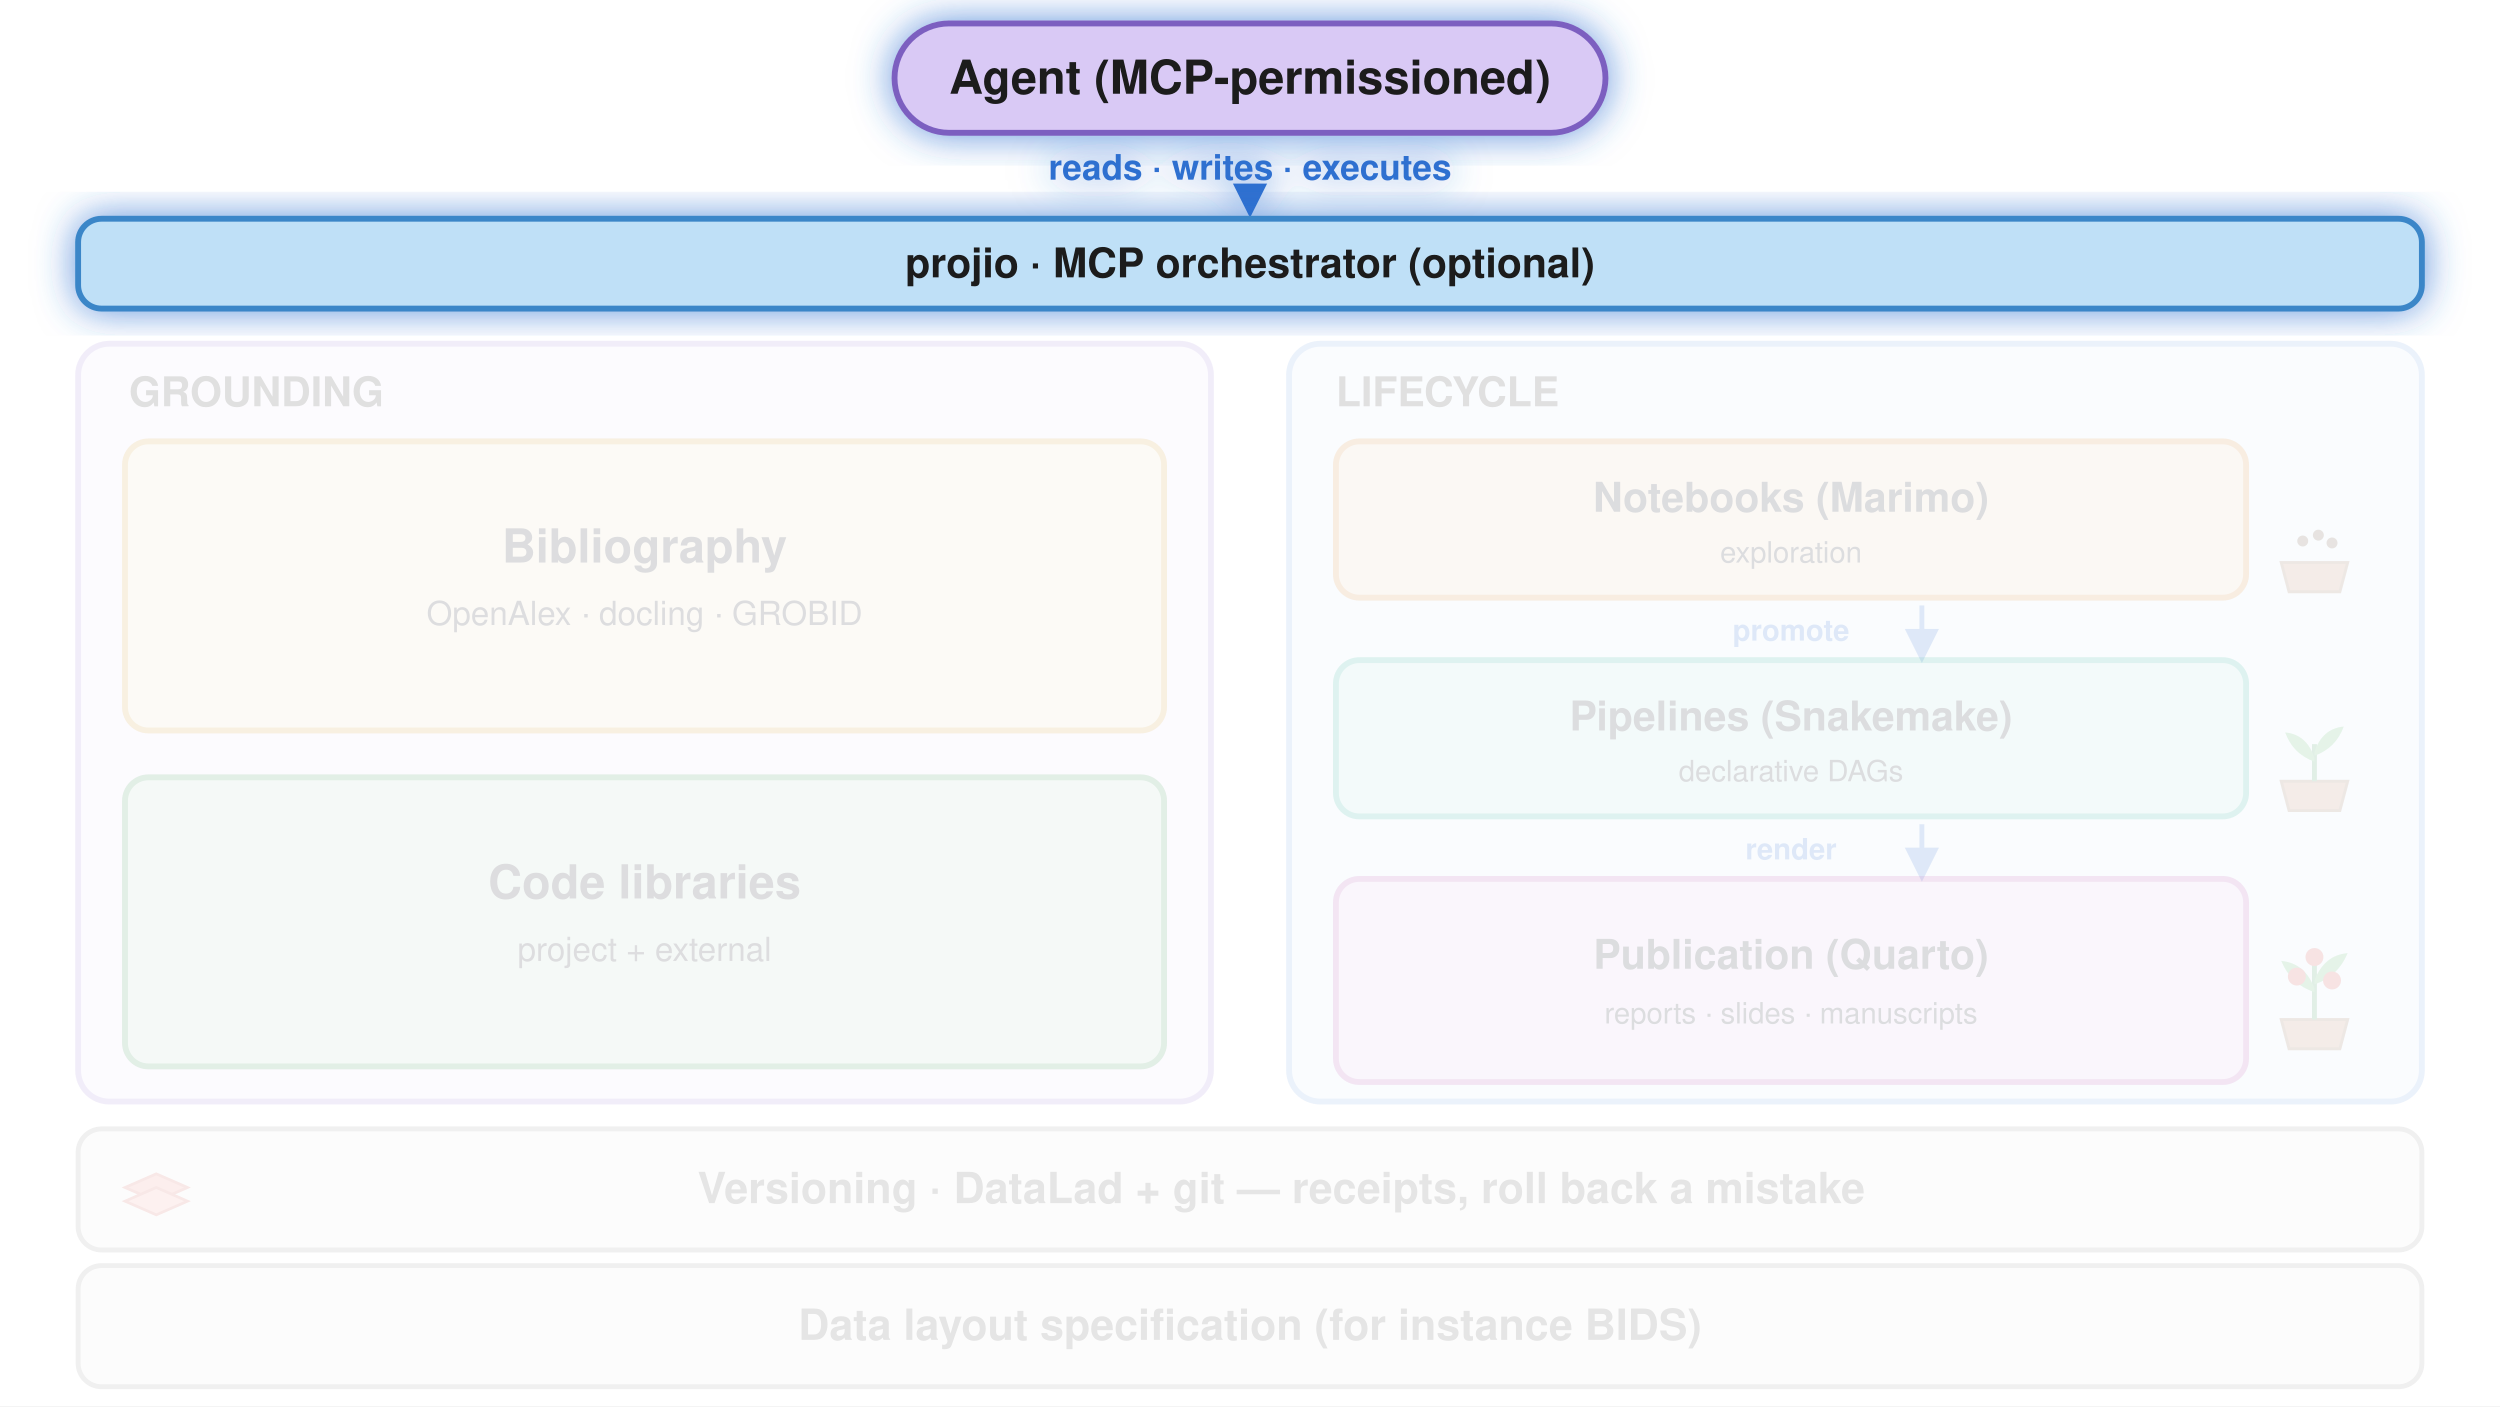
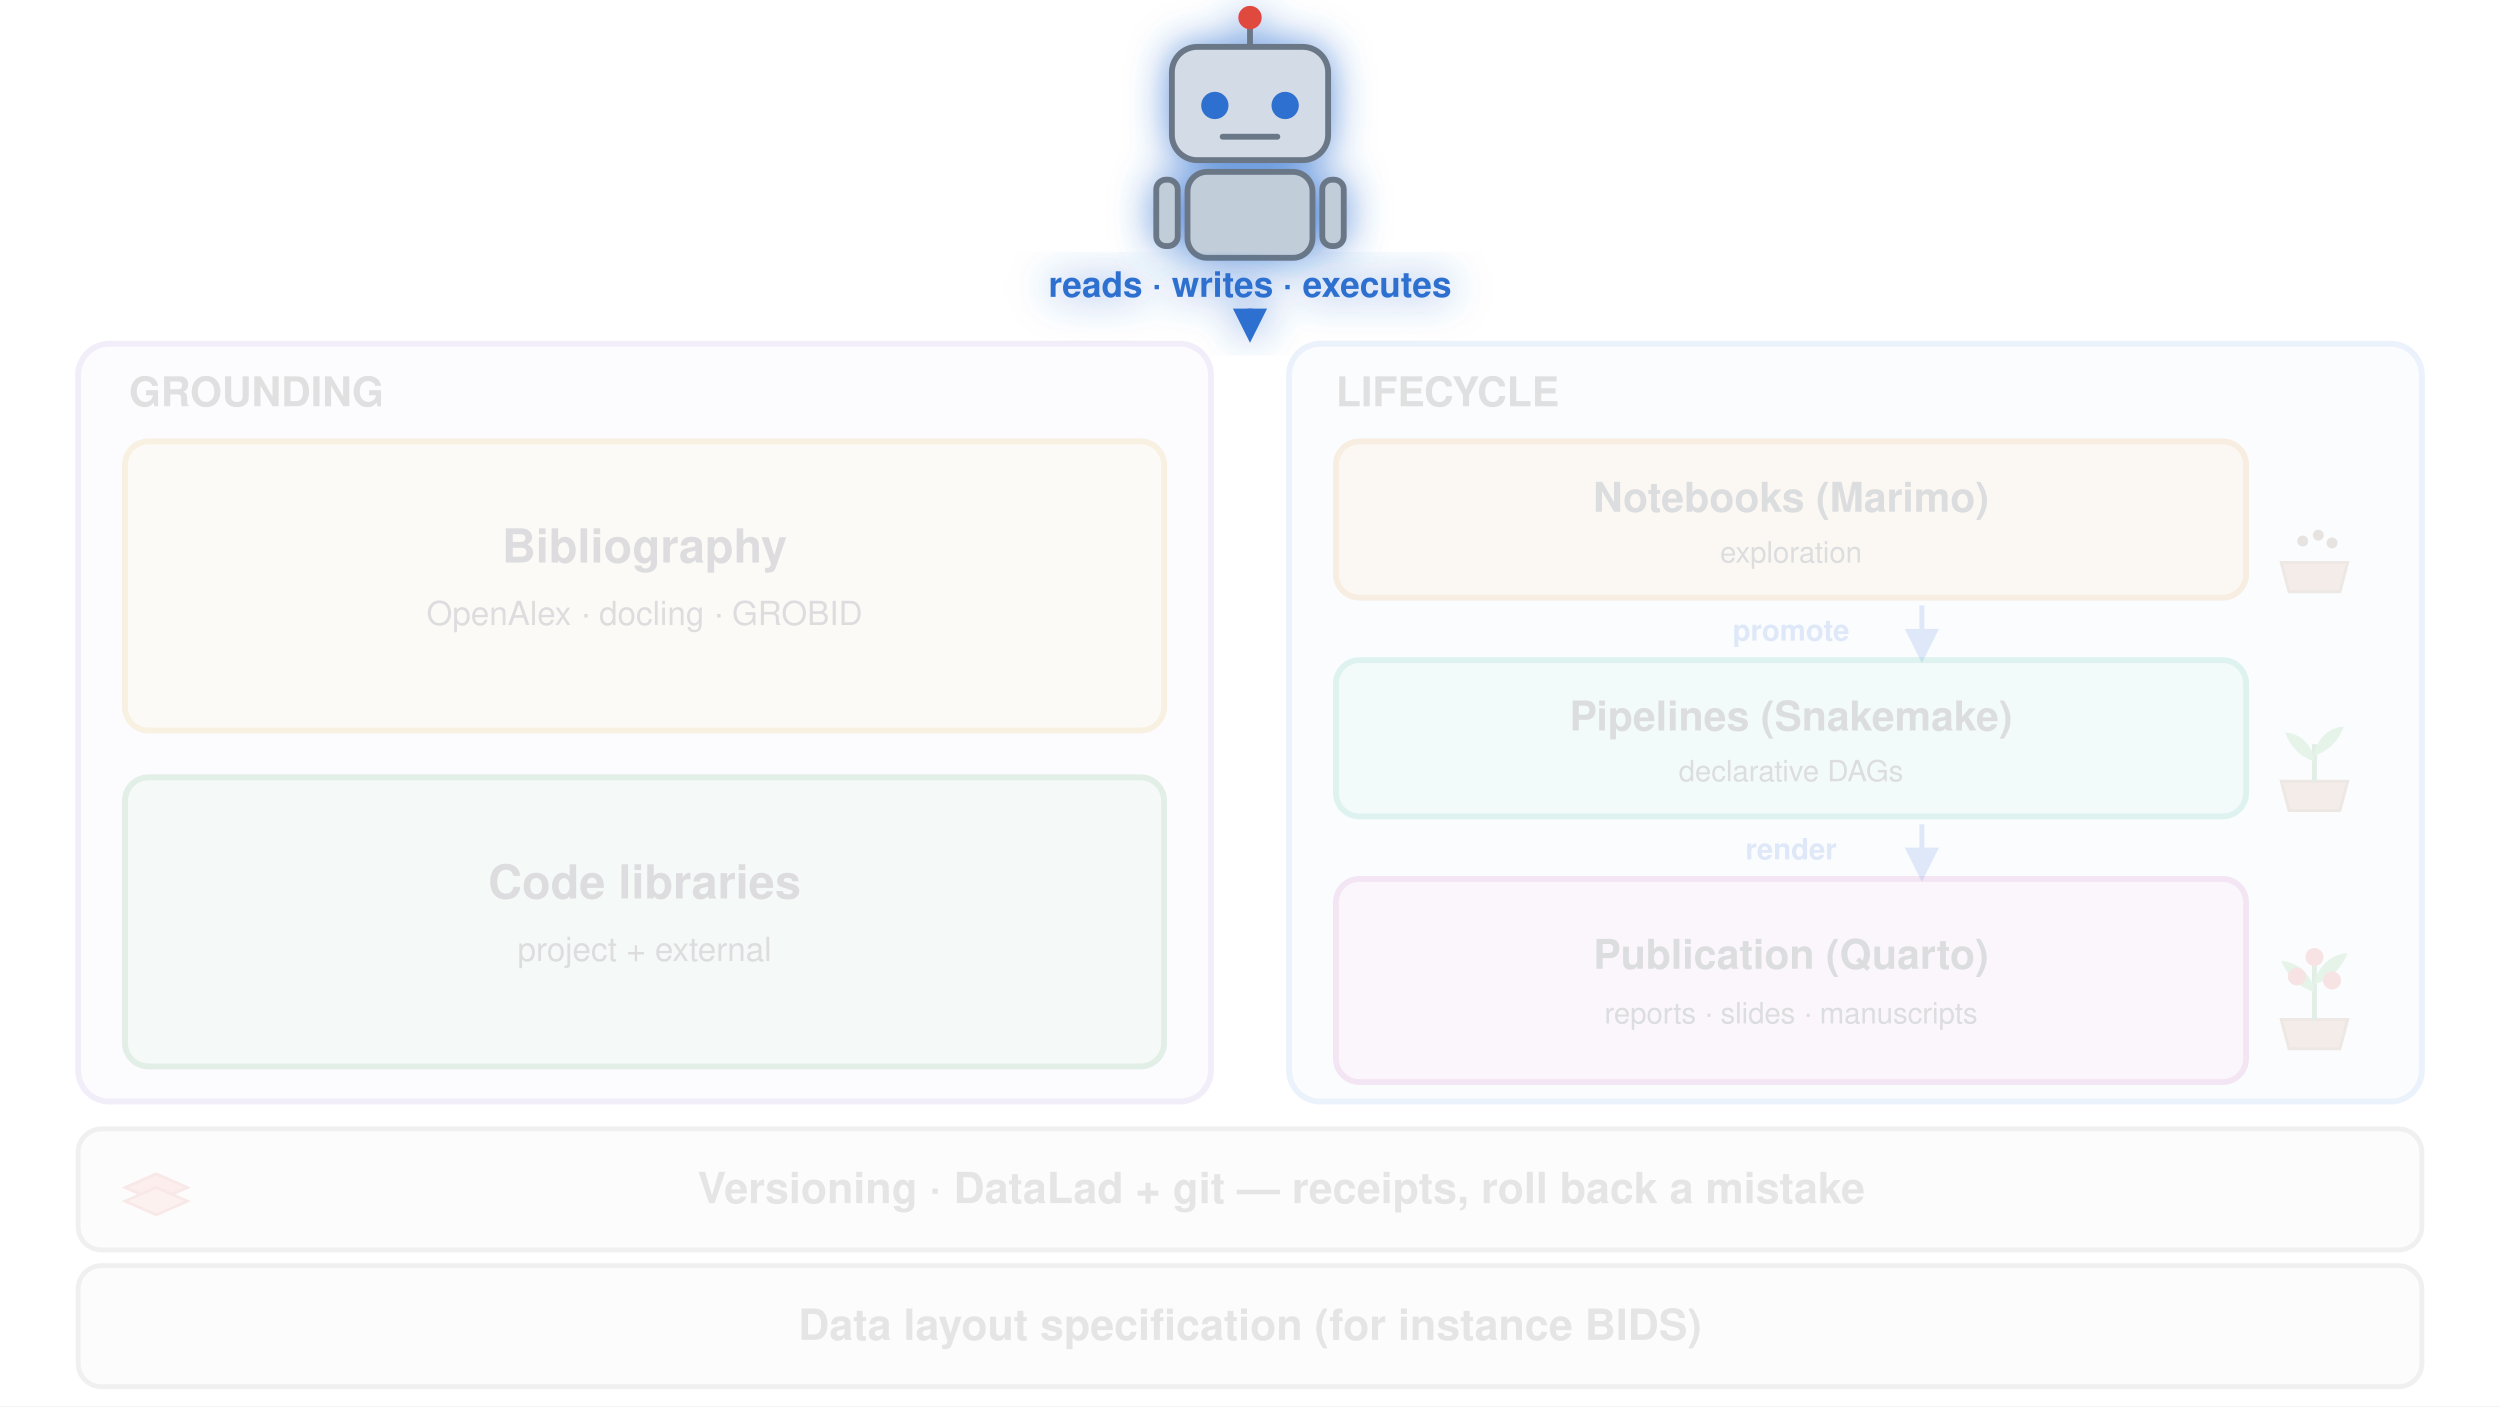
<svg xmlns="http://www.w3.org/2000/svg" viewBox="0 0 1280 720" font-family="Helvetica Neue, Helvetica, Arial, sans-serif">
  <defs>
    <filter id="glow" x="-30%" y="-30%" width="160%" height="160%">
      <feDropShadow dx="0" dy="0" stdDeviation="10" flood-color="#2f6fd0" flood-opacity="0.75" />
    </filter>
    <marker id="arr" viewBox="0 0 10 10" refX="8" refY="5" markerWidth="7" markerHeight="7" orient="auto-start-reverse">
      <path d="M0 0 L10 5 L0 10 z" fill="#2f6fd0" />
    </marker>
  </defs>
  <style>
    text { fill: #1a1a1a; }
    .lab { font-weight: 700; }
    .accent { fill: #2f6fd0; font-weight: 700; }
    .muted { fill: #3f3f3f; }
    #g-ground,#g-biblio,#g-code,#g-life,#g-notebooks,#g-promote,#g-pipelines,#g-render,#g-publication,#g-plant-seed,#g-plant-sprout,#g-plant-fruit,#g-datalad,#g-bids{opacity:0.14;}
-     #g-agent,#g-projio,#g-execarrow{filter:url(#glow);}
+     #g-agent,#g-execarrow{filter:url(#glow);}
  </style>
  <rect x="0" y="0" width="1280" height="720" fill="#ffffff" />
  <g class="blk" id="g-agent">
-     <rect x="458" y="12" width="364" height="56" rx="28" fill="#d9c9f5" stroke="#7c5fc0" stroke-width="3" />
-     <text x="640" y="48" text-anchor="middle" font-size="24" class="lab">Agent (MCP-permissioned)</text>
+     <line x1="640" y1="24" x2="640" y2="14" stroke="#6b7787" stroke-width="3" />
+     <circle cx="640" cy="9" r="6" fill="#e0483d" />
+     <rect x="600" y="24" width="80" height="58" rx="13" fill="#d3dbe6" stroke="#6b7787" stroke-width="3" />
+     <circle cx="622" cy="54" r="7" fill="#2f6fd0" />
+     <circle cx="658" cy="54" r="7" fill="#2f6fd0" />
+     <line x1="626" y1="70" x2="654" y2="70" stroke="#6b7787" stroke-width="3" stroke-linecap="round" />
+     <rect x="608" y="88" width="64" height="44" rx="10" fill="#c2cdda" stroke="#6b7787" stroke-width="3" />
+     <rect x="592" y="92" width="11" height="34" rx="5" fill="#c2cdda" stroke="#6b7787" stroke-width="3" />
+     <rect x="677" y="92" width="11" height="34" rx="5" fill="#c2cdda" stroke="#6b7787" stroke-width="3" />
  </g>
  <g class="blk" id="g-execarrow">
-     <text x="640" y="92" text-anchor="middle" font-size="18" class="accent">reads · writes · executes</text>
-     <line x1="640" y1="98" x2="640" y2="108" stroke="#2f6fd0" stroke-width="2.5" marker-end="url(#arr)" />
-   </g>
-   <g class="blk" id="g-projio">
-     <rect x="40" y="112" width="1200" height="46" rx="12" fill="#bfe0f7" stroke="#3a86c8" stroke-width="3" />
-     <text x="640" y="142" text-anchor="middle" font-size="21" class="lab">projio · MCP orchestrator (optional)</text>
+     <text x="640" y="152" text-anchor="middle" font-size="18" class="accent">reads · writes · executes</text>
+     <line x1="640" y1="158" x2="640" y2="172" stroke="#2f6fd0" stroke-width="2.5" marker-end="url(#arr)" />
  </g>
  <g class="blk" id="g-ground">
    <rect x="40" y="176" width="580" height="388" rx="16" fill="#ece4fb" stroke="#9b7fd4" stroke-width="3" />
    <text x="66" y="208" font-size="21" class="lab" fill="#6b4fb0">GROUNDING</text>
  </g>
  <g class="blk" id="g-biblio">
    <rect x="64" y="226" width="532" height="148" rx="12" fill="#fdf3c7" stroke="#e0a92e" stroke-width="3" />
    <text x="330" y="288" text-anchor="middle" font-size="24" class="lab">Bibliography</text>
    <text x="330" y="320" text-anchor="middle" font-size="17">OpenAlex · docling · GROBID</text>
  </g>
  <g class="blk" id="g-code">
    <rect x="64" y="398" width="532" height="148" rx="12" fill="#cdeccd" stroke="#3f9d4f" stroke-width="3" />
    <text x="330" y="460" text-anchor="middle" font-size="24" class="lab">Code libraries</text>
    <text x="330" y="492" text-anchor="middle" font-size="17">project + external</text>
  </g>
  <g class="blk" id="g-life">
    <rect x="660" y="176" width="580" height="388" rx="16" fill="#dbe8fb" stroke="#6f9fe0" stroke-width="3" />
    <text x="684" y="208" font-size="21" class="lab" fill="#3a6fb0">LIFECYCLE</text>
  </g>
  <g class="blk" id="g-notebooks">
    <rect x="684" y="226" width="466" height="80" rx="12" fill="#ffe0b8" stroke="#e8912e" stroke-width="3" />
    <text x="917" y="262" text-anchor="middle" font-size="21" class="lab">Notebooks (Marimo)</text>
    <text x="917" y="288" text-anchor="middle" font-size="15">exploration</text>
  </g>
  <g class="blk" id="g-promote">
    <text x="917" y="328" text-anchor="middle" font-size="15" class="accent">promote</text>
    <line x1="984" y1="310" x2="984" y2="336" stroke="#2f6fd0" stroke-width="2.5" marker-end="url(#arr)" />
  </g>
  <g class="blk" id="g-pipelines">
    <rect x="684" y="338" width="466" height="80" rx="12" fill="#c8f0e2" stroke="#2bb996" stroke-width="3" />
    <text x="917" y="374" text-anchor="middle" font-size="21" class="lab">Pipelines (Snakemake)</text>
    <text x="917" y="400" text-anchor="middle" font-size="15">declarative DAGs</text>
  </g>
  <g class="blk" id="g-render">
    <text x="917" y="440" text-anchor="middle" font-size="15" class="accent">render</text>
    <line x1="984" y1="422" x2="984" y2="448" stroke="#2f6fd0" stroke-width="2.5" marker-end="url(#arr)" />
  </g>
  <g class="blk" id="g-publication">
    <rect x="684" y="450" width="466" height="104" rx="12" fill="#f6d6f2" stroke="#c25bb0" stroke-width="3" />
    <text x="917" y="496" text-anchor="middle" font-size="21" class="lab">Publication (Quarto)</text>
    <text x="917" y="524" text-anchor="middle" font-size="15">reports · slides · manuscripts</text>
  </g>
  <g class="blk" id="g-plant-seed">
    <path d="M1168 288 h34 l-4 15 h-26 z" fill="#c98a5e" stroke="#9c6a44" stroke-width="1.5" />
    <circle cx="1179" cy="277" r="2.8" fill="#6b4b2a" />
    <circle cx="1187" cy="274" r="2.8" fill="#6b4b2a" />
    <circle cx="1194" cy="278" r="2.8" fill="#6b4b2a" />
  </g>
  <g class="blk" id="g-plant-sprout">
    <path d="M1168 400 h34 l-4 15 h-26 z" fill="#c98a5e" stroke="#9c6a44" stroke-width="1.5" />
    <line x1="1185" y1="400" x2="1185" y2="381" stroke="#3f9d4f" stroke-width="2.5" />
    <path d="M1185 390 q-11 -4 -15 -15 q11 1 15 13 z" fill="#5cbf62" />
    <path d="M1185 387 q11 -4 15 -15 q-11 1 -15 13 z" fill="#5cbf62" />
  </g>
  <g class="blk" id="g-plant-fruit">
    <path d="M1168 522 h34 l-4 15 h-26 z" fill="#c98a5e" stroke="#9c6a44" stroke-width="1.5" />
    <line x1="1185" y1="522" x2="1185" y2="491" stroke="#3f9d4f" stroke-width="2.5" />
    <path d="M1185 508 q-12 -4 -17 -16 q12 1 17 14 z" fill="#5cbf62" />
    <path d="M1185 504 q12 -4 17 -16 q-12 1 -17 14 z" fill="#5cbf62" />
    <circle cx="1176" cy="500" r="4.6" fill="#e0483d" />
    <circle cx="1194" cy="502" r="4.6" fill="#e0483d" />
    <circle cx="1185" cy="490" r="4.6" fill="#e0483d" />
  </g>
  <g class="blk" id="g-datalad">
    <rect x="40" y="578" width="1200" height="62" rx="12" fill="#ececec" stroke="#8f8f8f" stroke-width="2.5" />
    <g>
      <path d="M64 608 l16 -7 l16 7 l-16 7 z" fill="#e8817a" stroke="#c9564d" stroke-width="1.4" />
      <path d="M64 615 l16 -7 l16 7 l-16 7 z" fill="#ef9a94" stroke="#c9564d" stroke-width="1.4" />
    </g>
    <text x="656" y="616" text-anchor="middle" font-size="22" font-weight="600" class="muted">Versioning · DataLad + git — receipts, roll back a mistake</text>
  </g>
  <g class="blk" id="g-bids">
    <rect x="40" y="648" width="1200" height="62" rx="12" fill="#ececec" stroke="#8f8f8f" stroke-width="2.5" />
    <text x="640" y="686" text-anchor="middle" font-size="22" font-weight="600" class="muted">Data layout specification (for instance BIDS)</text>
  </g>
</svg>
